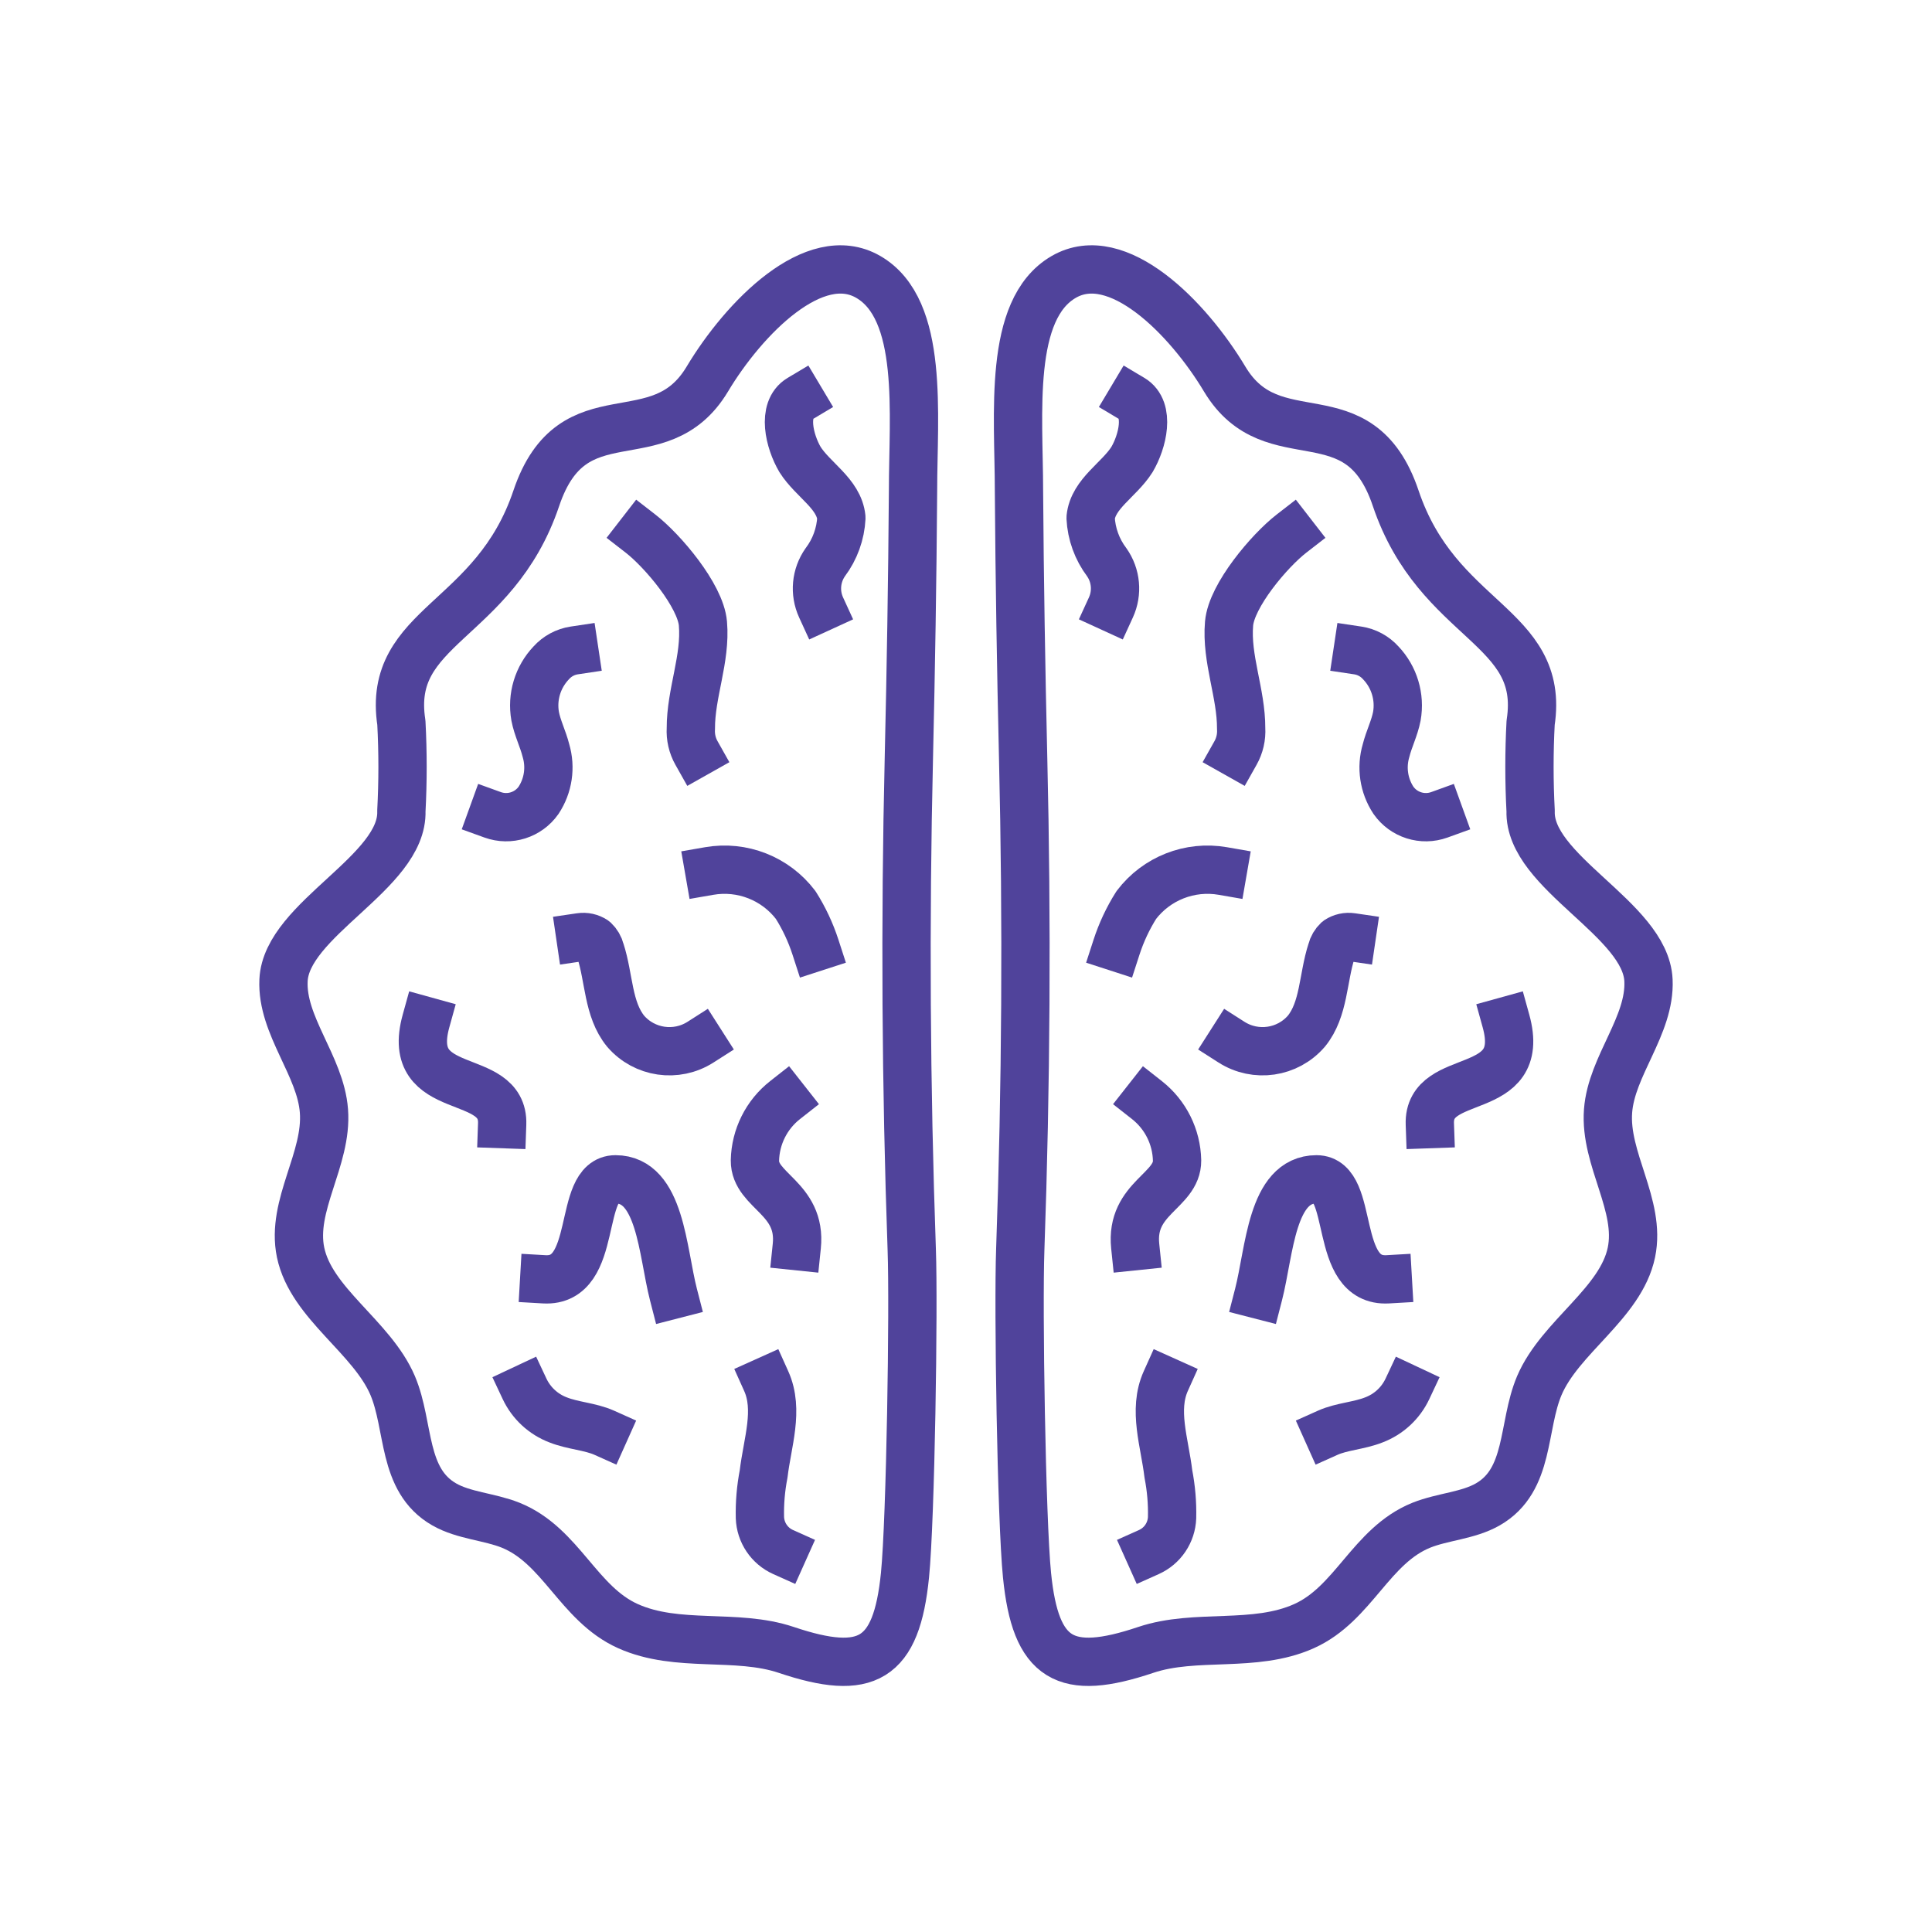
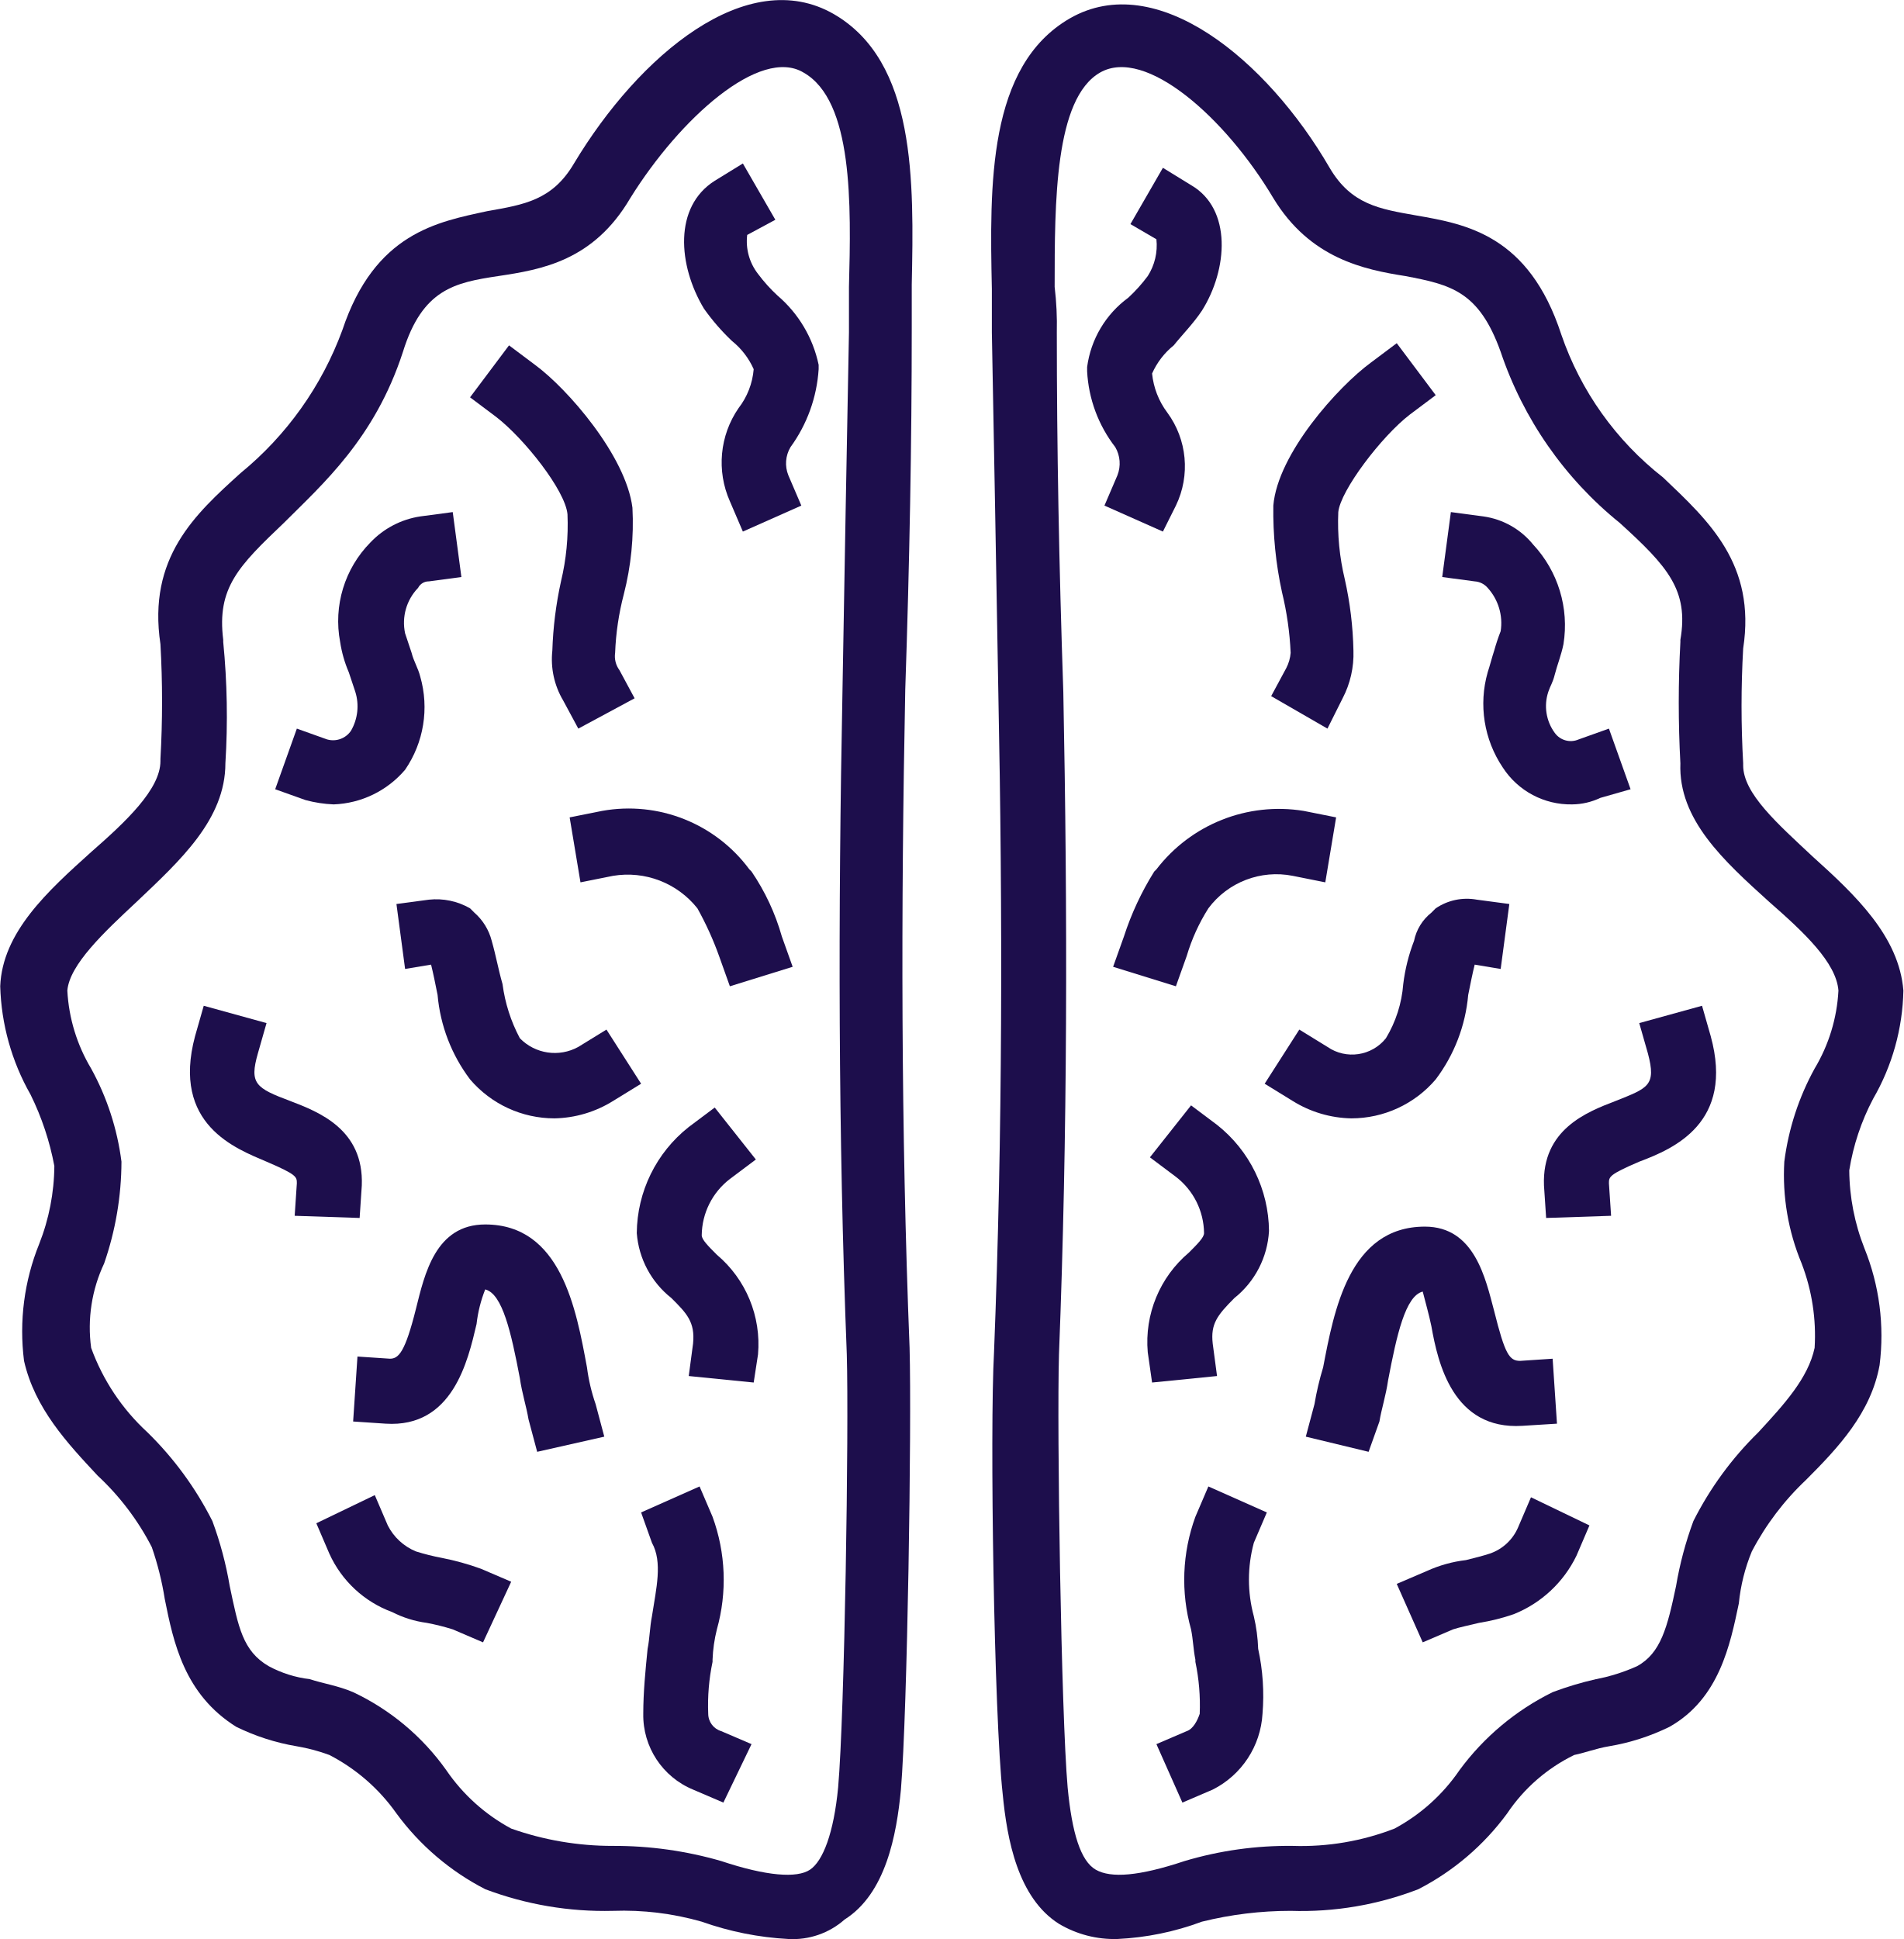
- <svg xmlns="http://www.w3.org/2000/svg" id="Layer_1" data-name="Layer 1" viewBox="0 0 120 120">
-   <path d="M56.71,30.46c0-4.71.71-11.24-2.78-13.26-3.33-1.93-7.72,2.54-10,6.35-3,5-8.34.63-10.62,7.4C30.7,38.7,24,38.81,24.93,44.89a51.86,51.86,0,0,1,0,5.48c.13,3.81-7.15,6.71-7.32,10.52-.13,2.81,2.3,5.31,2.51,8.11.23,3-2.06,5.86-1.45,8.79.66,3.17,4.43,5.24,5.72,8.27,1.07,2.53.56,5.87,3.2,7.38,1.22.7,2.79.76,4.12,1.29C34.86,96,35.91,99.61,39,101s6.72.43,9.84,1.48c5,1.68,6.84.64,7.37-4.64.35-3.5.55-16.63.42-20.22q-.54-15.25-.18-30.5C56.58,41.52,56.67,36.1,56.71,30.46Z" style="fill:none;stroke:#50439b;stroke-linecap:square;stroke-linejoin:bevel;stroke-width:3px" />
-   <path d="M31.19,69.82c.12-3.4-6.09-1.49-4.73-6.4" style="fill:none;stroke:#50439b;stroke-linecap:square;stroke-linejoin:bevel;stroke-width:3px" />
-   <path d="M39.78,33.14c1.38,1.07,3.73,3.85,3.88,5.59.19,2.19-.76,4.33-.75,6.52a2.76,2.76,0,0,0,.35,1.52" style="fill:none;stroke:#50439b;stroke-linecap:square;stroke-linejoin:bevel;stroke-width:3px" />
-   <path d="M49.49,77.4c.31-3-2.62-3.42-2.6-5.32a4.9,4.9,0,0,1,1.87-3.75" style="fill:none;stroke:#50439b;stroke-linecap:square;stroke-linejoin:bevel;stroke-width:3px" />
-   <path d="M33.8,79.46c3.46.2,2-6.21,4.43-6.21,2.8,0,2.91,4.48,3.6,7.16" style="fill:none;stroke:#50439b;stroke-linecap:square;stroke-linejoin:bevel;stroke-width:3px" />
-   <path d="M36.05,58.21a1.24,1.24,0,0,1,.86.19,1.32,1.32,0,0,1,.38.65c.55,1.68.46,3.64,1.57,5a3.59,3.59,0,0,0,4.65.68" style="fill:none;stroke:#50439b;stroke-linecap:square;stroke-linejoin:bevel;stroke-width:3px" />
-   <path d="M35.67,40.4a2.4,2.4,0,0,0-1.43.77,3.84,3.84,0,0,0-1,3.32c.14.73.49,1.41.67,2.13a3.7,3.7,0,0,1-.46,3.09,2.46,2.46,0,0,1-2.85.9" style="fill:none;stroke:#50439b;stroke-linecap:square;stroke-linejoin:bevel;stroke-width:3px" />
-   <path d="M49.69,24.76c-1.14.68-.66,2.66,0,3.78.8,1.27,2.42,2.12,2.57,3.62a5,5,0,0,1-1,2.76A2.83,2.83,0,0,0,51,37.73" style="fill:none;stroke:#50439b;stroke-linecap:square;stroke-linejoin:bevel;stroke-width:3px" />
-   <path d="M44.05,54.1a5.55,5.55,0,0,1,5.37,2.11,11.59,11.59,0,0,1,1.23,2.62" style="fill:none;stroke:#50439b;stroke-linecap:square;stroke-linejoin:bevel;stroke-width:3px" />
-   <path d="M32.58,86.26a3.79,3.79,0,0,0,2.08,1.93c.93.37,2,.41,2.87.8" style="fill:none;stroke:#50439b;stroke-linecap:square;stroke-linejoin:bevel;stroke-width:3px" />
-   <path d="M47.59,85.78c.81,1.8.07,3.82-.16,5.77a12.64,12.64,0,0,0-.23,2.71,2.44,2.44,0,0,0,1.44,2.14" style="fill:none;stroke:#50439b;stroke-linecap:square;stroke-linejoin:bevel;stroke-width:3px" />
-   <path d="M63.29,30.46c0-4.71-.71-11.24,2.78-13.26,3.33-1.93,7.72,2.54,10,6.35,3,5,8.34.63,10.62,7.4C89.3,38.7,96,38.81,95.07,44.89a51.86,51.86,0,0,0,0,5.48c-.13,3.81,7.15,6.71,7.32,10.52.13,2.81-2.3,5.31-2.51,8.11-.23,3,2.06,5.86,1.45,8.79-.66,3.17-4.43,5.24-5.72,8.27-1.07,2.53-.56,5.87-3.2,7.38-1.22.7-2.79.76-4.12,1.29C85.14,96,84.09,99.61,81,101s-6.72.43-9.84,1.48c-5,1.68-6.84.64-7.37-4.64-.35-3.5-.55-16.63-.42-20.22q.54-15.25.18-30.5C63.42,41.52,63.33,36.1,63.29,30.46Z" style="fill:none;stroke:#50439b;stroke-linecap:square;stroke-linejoin:bevel;stroke-width:3px" />
-   <path d="M88.81,69.82c-.12-3.4,6.09-1.49,4.73-6.4" style="fill:none;stroke:#50439b;stroke-linecap:square;stroke-linejoin:bevel;stroke-width:3px" />
-   <path d="M80.22,33.14c-1.38,1.07-3.73,3.85-3.88,5.59-.19,2.19.76,4.33.75,6.52a2.76,2.76,0,0,1-.35,1.52" style="fill:none;stroke:#50439b;stroke-linecap:square;stroke-linejoin:bevel;stroke-width:3px" />
-   <path d="M70.51,77.4c-.31-3,2.62-3.42,2.6-5.32a4.9,4.9,0,0,0-1.87-3.75" style="fill:none;stroke:#50439b;stroke-linecap:square;stroke-linejoin:bevel;stroke-width:3px" />
-   <path d="M86.2,79.46c-3.46.2-2-6.21-4.43-6.21-2.8,0-2.91,4.48-3.6,7.16" style="fill:none;stroke:#50439b;stroke-linecap:square;stroke-linejoin:bevel;stroke-width:3px" />
-   <path d="M83.95,58.21a1.24,1.24,0,0,0-.86.19,1.32,1.32,0,0,0-.38.65c-.55,1.68-.46,3.64-1.57,5a3.59,3.59,0,0,1-4.65.68" style="fill:none;stroke:#50439b;stroke-linecap:square;stroke-linejoin:bevel;stroke-width:3px" />
-   <path d="M84.33,40.4a2.4,2.4,0,0,1,1.43.77,3.84,3.84,0,0,1,1,3.32c-.14.73-.49,1.41-.67,2.13a3.7,3.7,0,0,0,.46,3.09,2.46,2.46,0,0,0,2.85.9" style="fill:none;stroke:#50439b;stroke-linecap:square;stroke-linejoin:bevel;stroke-width:3px" />
-   <path d="M70.31,24.76c1.14.68.66,2.66,0,3.78-.8,1.27-2.42,2.12-2.57,3.62a5,5,0,0,0,1,2.76A2.83,2.83,0,0,1,69,37.73" style="fill:none;stroke:#50439b;stroke-linecap:square;stroke-linejoin:bevel;stroke-width:3px" />
-   <path d="M75.95,54.1a5.55,5.55,0,0,0-5.37,2.11,11.59,11.59,0,0,0-1.23,2.62" style="fill:none;stroke:#50439b;stroke-linecap:square;stroke-linejoin:bevel;stroke-width:3px" />
-   <path d="M87.42,86.26a3.79,3.79,0,0,1-2.08,1.93c-.93.37-2,.41-2.87.8" style="fill:none;stroke:#50439b;stroke-linecap:square;stroke-linejoin:bevel;stroke-width:3px" />
-   <path d="M72.41,85.78c-.81,1.8-.07,3.82.16,5.77a12.64,12.64,0,0,1,.23,2.71,2.44,2.44,0,0,1-1.44,2.14" style="fill:none;stroke:#50439b;stroke-linecap:square;stroke-linejoin:bevel;stroke-width:3px" />
+ <svg xmlns="http://www.w3.org/2000/svg" id="Layer_1" data-name="Layer 1" viewBox="0 0 87.92 89.55">
+   <path d="M52.4,104.7a14.21,14.21,0,0,1-4-.8,13.18,13.18,0,0,0-4.1-.5,15.59,15.59,0,0,1-5.9-1,11.75,11.75,0,0,1-4.1-3.5,8.64,8.64,0,0,0-3.1-2.7,8.33,8.33,0,0,0-1.5-.4,10.14,10.14,0,0,1-2.8-.9C24.5,93.4,24,91,23.6,89a14,14,0,0,0-.6-2.4,12,12,0,0,0-2.5-3.3c-1.4-1.5-2.9-3.1-3.4-5.3a10.78,10.78,0,0,1,.7-5.4,10,10,0,0,0,.7-3.6,12.76,12.76,0,0,0-1.1-3.3,10.72,10.72,0,0,1-1.4-5c.1-2.5,2.2-4.4,4.2-6.2,1.6-1.4,3.2-2.9,3.2-4.2v-.1a46.84,46.84,0,0,0,0-5.3c-.6-4,1.6-6,3.7-7.9a15.38,15.38,0,0,0,4.7-6.6c1.5-4.5,4.4-5,6.7-5.5,1.7-.3,3-.5,4-2.2,3-5,8-9.2,12-6.9,3.8,2.2,3.7,7.7,3.6,12.5v2h0c0,5.3-.1,10.8-.3,16.7-.2,10.1-.2,20.3.2,30.4.1,3.6-.1,16.8-.4,20.4-.2,2.1-.7,4.8-2.6,6A3.61,3.61,0,0,1,52.4,104.7Zm-26-54.3c0,2.6-2.1,4.5-4.1,6.4-1.5,1.4-3.1,2.9-3.2,4.1a7.8,7.8,0,0,0,1.1,3.6,12.1,12.1,0,0,1,1.4,4.3,14.49,14.49,0,0,1-.8,4.7,6.94,6.94,0,0,0-.6,3.9,9.86,9.86,0,0,0,2.6,3.9,15.49,15.49,0,0,1,3,4.1,16.66,16.66,0,0,1,.8,3c.4,1.9.6,3,1.8,3.7a5.31,5.31,0,0,0,1.9.6c.6.2,1.3.3,2,.6a11.06,11.06,0,0,1,4.3,3.6,8.51,8.51,0,0,0,3,2.7,14,14,0,0,0,4.7.8,17.73,17.73,0,0,1,5,.7c2.1.7,3.5.8,4.1.4s1.1-1.7,1.3-3.8c.3-3.4.5-16.5.4-20-.4-10.2-.4-20.4-.2-30.6.1-5.9.2-11.3.3-16.6V28.4c.1-3.8.2-8.6-2.1-9.9-2-1.2-5.7,2.1-8,5.8-1.7,2.9-4.1,3.3-6.1,3.6s-3.5.6-4.4,3.5c-1.3,4-3.7,6.1-5.5,7.9-2.1,2-3.1,3-2.8,5.4v.1A34.92,34.92,0,0,1,26.4,50.4ZM56.7,30.5Z" transform="translate(-15.99 -15.15)" fill="#1d0e4c" />
+   <path d="M32.6,71.4l-3-.1.1-1.5c0-.3,0-.4-1.4-1S23.9,67.1,25,63l.4-1.4,2.9.8-.4,1.4c-.4,1.4-.1,1.6,1.5,2.2,1.3.5,3.4,1.3,3.3,3.9Z" transform="translate(-15.99 -15.15)" fill="#1d0e4c" />
+   <path d="M42.7,48.8,42,47.5a3.72,3.72,0,0,1-.5-2.3,17.5,17.5,0,0,1,.4-3.2,11.23,11.23,0,0,0,.3-3.1c-.1-1.1-2-3.5-3.3-4.5l-1.2-.9,1.8-2.4,1.2.9c1.5,1.1,4.2,4.2,4.5,6.6a13.28,13.28,0,0,1-.4,4,12.59,12.59,0,0,0-.4,2.7,1.08,1.08,0,0,0,.2.8l.7,1.3Z" transform="translate(-15.99 -15.15)" fill="#1d0e4c" />
+   <path d="M50.8,79l-3-.3.2-1.5c.1-1-.3-1.4-1-2.1a4.23,4.23,0,0,1-1.6-3,6.31,6.31,0,0,1,2.4-4.9l1.2-.9,1.9,2.4-1.2.9a3.32,3.32,0,0,0-1.3,2.6c0,.2.3.5.7.9A5.4,5.4,0,0,1,51,77.7Z" transform="translate(-15.99 -15.15)" fill="#1d0e4c" />
+   <path d="M40.8,82.2l-.4-1.5c-.1-.6-.3-1.2-.4-1.9-.4-2.1-.8-3.9-1.6-4.1a6.22,6.22,0,0,0-.4,1.6c-.4,1.7-1.1,4.8-4.2,4.6l-1.5-.1.2-3,1.5.1c.4,0,.7-.3,1.2-2.3.4-1.6.9-3.9,3.2-3.9,3.5,0,4.2,3.9,4.7,6.6a8.47,8.47,0,0,0,.4,1.7l.4,1.5Z" transform="translate(-15.99 -15.15)" fill="#1d0e4c" />
+   <path d="M41.6,66.8A5.12,5.12,0,0,1,37.7,65a7.58,7.58,0,0,1-1.5-3.9c-.1-.5-.2-1-.3-1.4l-1.2.2-.4-3,1.5-.2a3.13,3.13,0,0,1,1.9.4l.2.2a2.58,2.58,0,0,1,.8,1.3c.2.7.3,1.3.5,2a7.35,7.35,0,0,0,.8,2.5,2.25,2.25,0,0,0,2.7.4l1.3-.8,1.6,2.5-1.3.8A5.3,5.3,0,0,1,41.6,66.8Zm-5.8-7.4Z" transform="translate(-15.99 -15.15)" fill="#1d0e4c" />
+   <path d="M31.4,52.3a5.85,5.85,0,0,1-1.3-.2l-1.4-.5,1-2.8,1.4.5a1,1,0,0,0,1.1-.4,2.25,2.25,0,0,0,.2-1.8l-.3-.9a5.73,5.73,0,0,1-.4-1.4,5.17,5.17,0,0,1,1.4-4.6A4,4,0,0,1,35.4,39l1.5-.2.4,3-1.5.2a.55.55,0,0,0-.5.3,2.32,2.32,0,0,0-.6,2.1l.3.9c.1.4.3.7.4,1.1a5.11,5.11,0,0,1-.7,4.3A4.55,4.55,0,0,1,31.4,52.3Z" transform="translate(-15.99 -15.15)" fill="#1d0e4c" />
+   <path d="M50.3,39.7l-.6-1.4a4.42,4.42,0,0,1,.4-4.3,3.39,3.39,0,0,0,.7-1.8,3.48,3.48,0,0,0-1-1.3,10,10,0,0,1-1.3-1.5c-1.2-2-1.4-4.7.5-5.9l1.3-.8,1.5,2.6-1.3.7a2.45,2.45,0,0,0,.5,1.8,7.3,7.3,0,0,0,.9,1A5.76,5.76,0,0,1,53.8,32v.2a6.86,6.86,0,0,1-1.3,3.6,1.47,1.47,0,0,0-.1,1.3l.6,1.4Z" transform="translate(-15.99 -15.15)" fill="#1d0e4c" />
+   <path d="M49.7,60.7l-.5-1.4a14.72,14.72,0,0,0-1-2.2,4.11,4.11,0,0,0-3.9-1.5l-1.5.3-.5-3,1.5-.3a6.93,6.93,0,0,1,6.8,2.7l.1.1a10.32,10.32,0,0,1,1.4,3l.5,1.4Z" transform="translate(-15.99 -15.15)" fill="#1d0e4c" />
+   <path d="M38.3,91l-1.4-.6a10.38,10.38,0,0,0-1.2-.3,4.94,4.94,0,0,1-1.6-.5,5.12,5.12,0,0,1-2.9-2.7l-.6-1.4,2.7-1.3.6,1.4a2.54,2.54,0,0,0,1.3,1.2,10.38,10.38,0,0,0,1.2.3,12.09,12.09,0,0,1,1.8.5l1.4.6Z" transform="translate(-15.99 -15.15)" fill="#1d0e4c" />
+   <path d="M49.4,98.4,48,97.8a3.72,3.72,0,0,1-2.3-3.5c0-1,.1-2,.2-3,.1-.5.1-1,.2-1.5.2-1.3.5-2.5,0-3.4L45.6,85l2.7-1.2.6,1.4a8.47,8.47,0,0,1,.2,5.2,6.75,6.75,0,0,0-.2,1.4v.1a9.74,9.74,0,0,0-.2,2.4.84.84,0,0,0,.6.8l1.4.6Z" transform="translate(-15.99 -15.15)" fill="#1d0e4c" />
+   <path d="M67.6,104.7a5,5,0,0,1-2.7-.7c-1.9-1.2-2.4-3.9-2.6-6-.4-3.6-.6-16.8-.4-20.4.4-10.1.4-20.3.2-30.4-.1-5.9-.2-11.4-.3-16.7h0v-2c-.1-4.8-.2-10.3,3.6-12.5,4-2.3,9.1,1.9,12,6.9,1,1.7,2.3,1.9,4,2.2,2.3.4,5.2.9,6.7,5.5a14.24,14.24,0,0,0,4.7,6.6c2.1,2,4.3,4,3.7,7.9a46.85,46.85,0,0,0,0,5.3v.1c0,1.3,1.6,2.7,3.2,4.2,2,1.8,4,3.7,4.2,6.2a10.39,10.39,0,0,1-1.4,5,10.69,10.69,0,0,0-1.1,3.3,10,10,0,0,0,.7,3.6,10.78,10.78,0,0,1,.7,5.4c-.4,2.2-1.9,3.8-3.4,5.3a12.52,12.52,0,0,0-2.5,3.3,8.44,8.44,0,0,0-.6,2.4c-.4,1.9-.9,4.4-3.2,5.7a10.14,10.14,0,0,1-2.8.9c-.6.1-1.1.3-1.6.4a7.89,7.89,0,0,0-3.1,2.7,11.75,11.75,0,0,1-4.1,3.5,15,15,0,0,1-5.9,1,17,17,0,0,0-4.1.5A12.9,12.9,0,0,1,67.6,104.7ZM64.8,30.5c0,5.3.1,10.7.3,16.6.2,10.2.2,20.4-.2,30.6-.1,3.5.1,16.6.4,20,.2,2.1.6,3.4,1.3,3.8s2,.3,4.1-.4a16.79,16.79,0,0,1,5-.7,11.91,11.91,0,0,0,4.7-.8,8.51,8.51,0,0,0,3-2.7,11.84,11.84,0,0,1,4.3-3.6,15.19,15.19,0,0,1,2-.6,8.5,8.5,0,0,0,1.9-.6c1.1-.6,1.4-1.8,1.8-3.7a16.66,16.66,0,0,1,.8-3,15.49,15.49,0,0,1,3-4.1c1.2-1.3,2.3-2.5,2.6-3.9a9.3,9.3,0,0,0-.6-3.9,10.6,10.6,0,0,1-.8-4.7,12.1,12.1,0,0,1,1.4-4.3,7.8,7.8,0,0,0,1.1-3.6c-.1-1.3-1.6-2.7-3.2-4.1-2.1-1.9-4.2-3.8-4.1-6.4a52.3,52.3,0,0,1,0-5.6v-.1c.4-2.3-.6-3.4-2.8-5.4a17.2,17.2,0,0,1-5.5-7.9c-1-2.8-2.3-3.1-4.4-3.5-1.9-.3-4.4-.8-6.1-3.6-2.2-3.7-5.9-7-8-5.8s-2.1,6-2.1,9.9A14.77,14.77,0,0,1,64.8,30.5Zm0,0Z" transform="translate(-15.99 -15.15)" fill="#1d0e4c" />
+   <path d="M87.4,71.4l-.1-1.5c-.1-2.6,2-3.4,3.3-3.9,1.5-.6,1.9-.7,1.5-2.2l-.4-1.4,2.9-.8L95,63c1.1,4-1.7,5.2-3.3,5.8-1.4.6-1.4.7-1.4,1l.1,1.5Z" transform="translate(-15.99 -15.15)" fill="#1d0e4c" />
+   <path d="M77.3,48.8l-2.6-1.5.7-1.3a1.85,1.85,0,0,0,.2-.7,14.52,14.52,0,0,0-.4-2.8,17.52,17.52,0,0,1-.4-4c.2-2.4,3-5.5,4.5-6.6l1.2-.9,1.8,2.4-1.2.9c-1.3,1-3.2,3.5-3.3,4.5a11.23,11.23,0,0,0,.3,3.1,16.56,16.56,0,0,1,.4,3.3,4.42,4.42,0,0,1-.5,2.2Z" transform="translate(-15.99 -15.15)" fill="#1d0e4c" />
+   <path d="M69.2,79,69,77.6A5.4,5.4,0,0,1,70.9,73c.4-.4.7-.7.7-.9a3.32,3.32,0,0,0-1.3-2.6l-1.2-.9L71,66.2l1.2.9A6.31,6.31,0,0,1,74.6,72,4.26,4.26,0,0,1,73,75.1c-.8.8-1.1,1.2-1,2.1l.2,1.5Z" transform="translate(-15.99 -15.15)" fill="#1d0e4c" />
+   <path d="M79.2,82.2l-2.9-.7.4-1.5a13.63,13.63,0,0,1,.4-1.7c.5-2.6,1.2-6.5,4.7-6.5,2.3,0,2.8,2.4,3.2,3.9.5,2,.7,2.3,1.2,2.3l1.5-.1.2,3-1.6.1c-3.2.2-3.9-2.9-4.2-4.6-.1-.5-.3-1.2-.4-1.6-.8.2-1.2,2-1.6,4.1-.1.7-.3,1.3-.4,1.9Z" transform="translate(-15.99 -15.15)" fill="#1d0e4c" />
+   <path d="M78.4,66.8a5.3,5.3,0,0,1-2.7-.8l-1.3-.8L76,62.7l1.3.8a2,2,0,0,0,2.7-.4,5.67,5.67,0,0,0,.8-2.5,8.35,8.35,0,0,1,.5-2,2.22,2.22,0,0,1,.8-1.3l.2-.2a2.56,2.56,0,0,1,1.9-.4l1.5.2-.4,3-1.2-.2c-.1.4-.2.9-.3,1.4A7.58,7.58,0,0,1,82.3,65,5.12,5.12,0,0,1,78.4,66.8Zm5.8-7.4Z" transform="translate(-15.99 -15.15)" fill="#1d0e4c" />
+   <path d="M88.6,52.3a3.73,3.73,0,0,1-3.2-1.7,5.28,5.28,0,0,1-.7-4.4c.1-.3.2-.7.3-1a9.44,9.44,0,0,1,.3-.9,2.42,2.42,0,0,0-.6-2,.86.86,0,0,0-.6-.3l-1.5-.2.4-3,1.5.2a3.6,3.6,0,0,1,2.3,1.3,5.47,5.47,0,0,1,1.4,4.6c-.1.5-.3,1-.4,1.4s-.2.5-.3.8a2.09,2.09,0,0,0,.3,1.9.91.91,0,0,0,1.1.3l1.4-.5,1,2.8-1.4.4A3.08,3.08,0,0,1,88.6,52.3Z" transform="translate(-15.99 -15.15)" fill="#1d0e4c" />
+   <path d="M69.7,39.7,67,38.5l.6-1.4a1.5,1.5,0,0,0-.1-1.3,6.25,6.25,0,0,1-1.3-3.5v-.2a4.74,4.74,0,0,1,1.9-3.2,7.3,7.3,0,0,0,.9-1,2.63,2.63,0,0,0,.4-1.7l-1.2-.7,1.5-2.6,1.3.8c1.9,1.1,1.7,3.9.5,5.8-.4.6-.9,1.1-1.3,1.6a3.48,3.48,0,0,0-1,1.3,3.59,3.59,0,0,0,.7,1.8,4.18,4.18,0,0,1,.4,4.3Z" transform="translate(-15.99 -15.15)" fill="#1d0e4c" />
+   <path d="M70.3,60.7l-2.9-.9.5-1.4a13.48,13.48,0,0,1,1.4-3l.1-.1a7.13,7.13,0,0,1,6.8-2.7l1.5.3-.5,3-1.5-.3a3.91,3.91,0,0,0-3.9,1.5,8.75,8.75,0,0,0-1,2.2Z" transform="translate(-15.99 -15.15)" fill="#1d0e4c" />
+   <path d="M81.7,91l-1.2-2.7,1.4-.6a6.07,6.07,0,0,1,1.8-.5c.4-.1.8-.2,1.1-.3a2.19,2.19,0,0,0,1.3-1.2l.6-1.4,2.7,1.3L88.8,87a5.48,5.48,0,0,1-2.9,2.7,9.36,9.36,0,0,1-1.6.4c-.4.1-.9.2-1.2.3Z" transform="translate(-15.99 -15.15)" fill="#1d0e4c" />
+   <path d="M70.6,98.4l-1.2-2.7,1.4-.6c.3-.1.5-.5.6-.8a9.74,9.74,0,0,0-.2-2.4v-.1c-.1-.5-.1-.9-.2-1.4a8.47,8.47,0,0,1,.2-5.2l.6-1.4L74.5,85l-.6,1.4a6.49,6.49,0,0,0,0,3.4,7.72,7.72,0,0,1,.2,1.5,10.12,10.12,0,0,1,.2,3A4.19,4.19,0,0,1,72,97.8Z" transform="translate(-15.99 -15.15)" fill="#1d0e4c" />
</svg>
